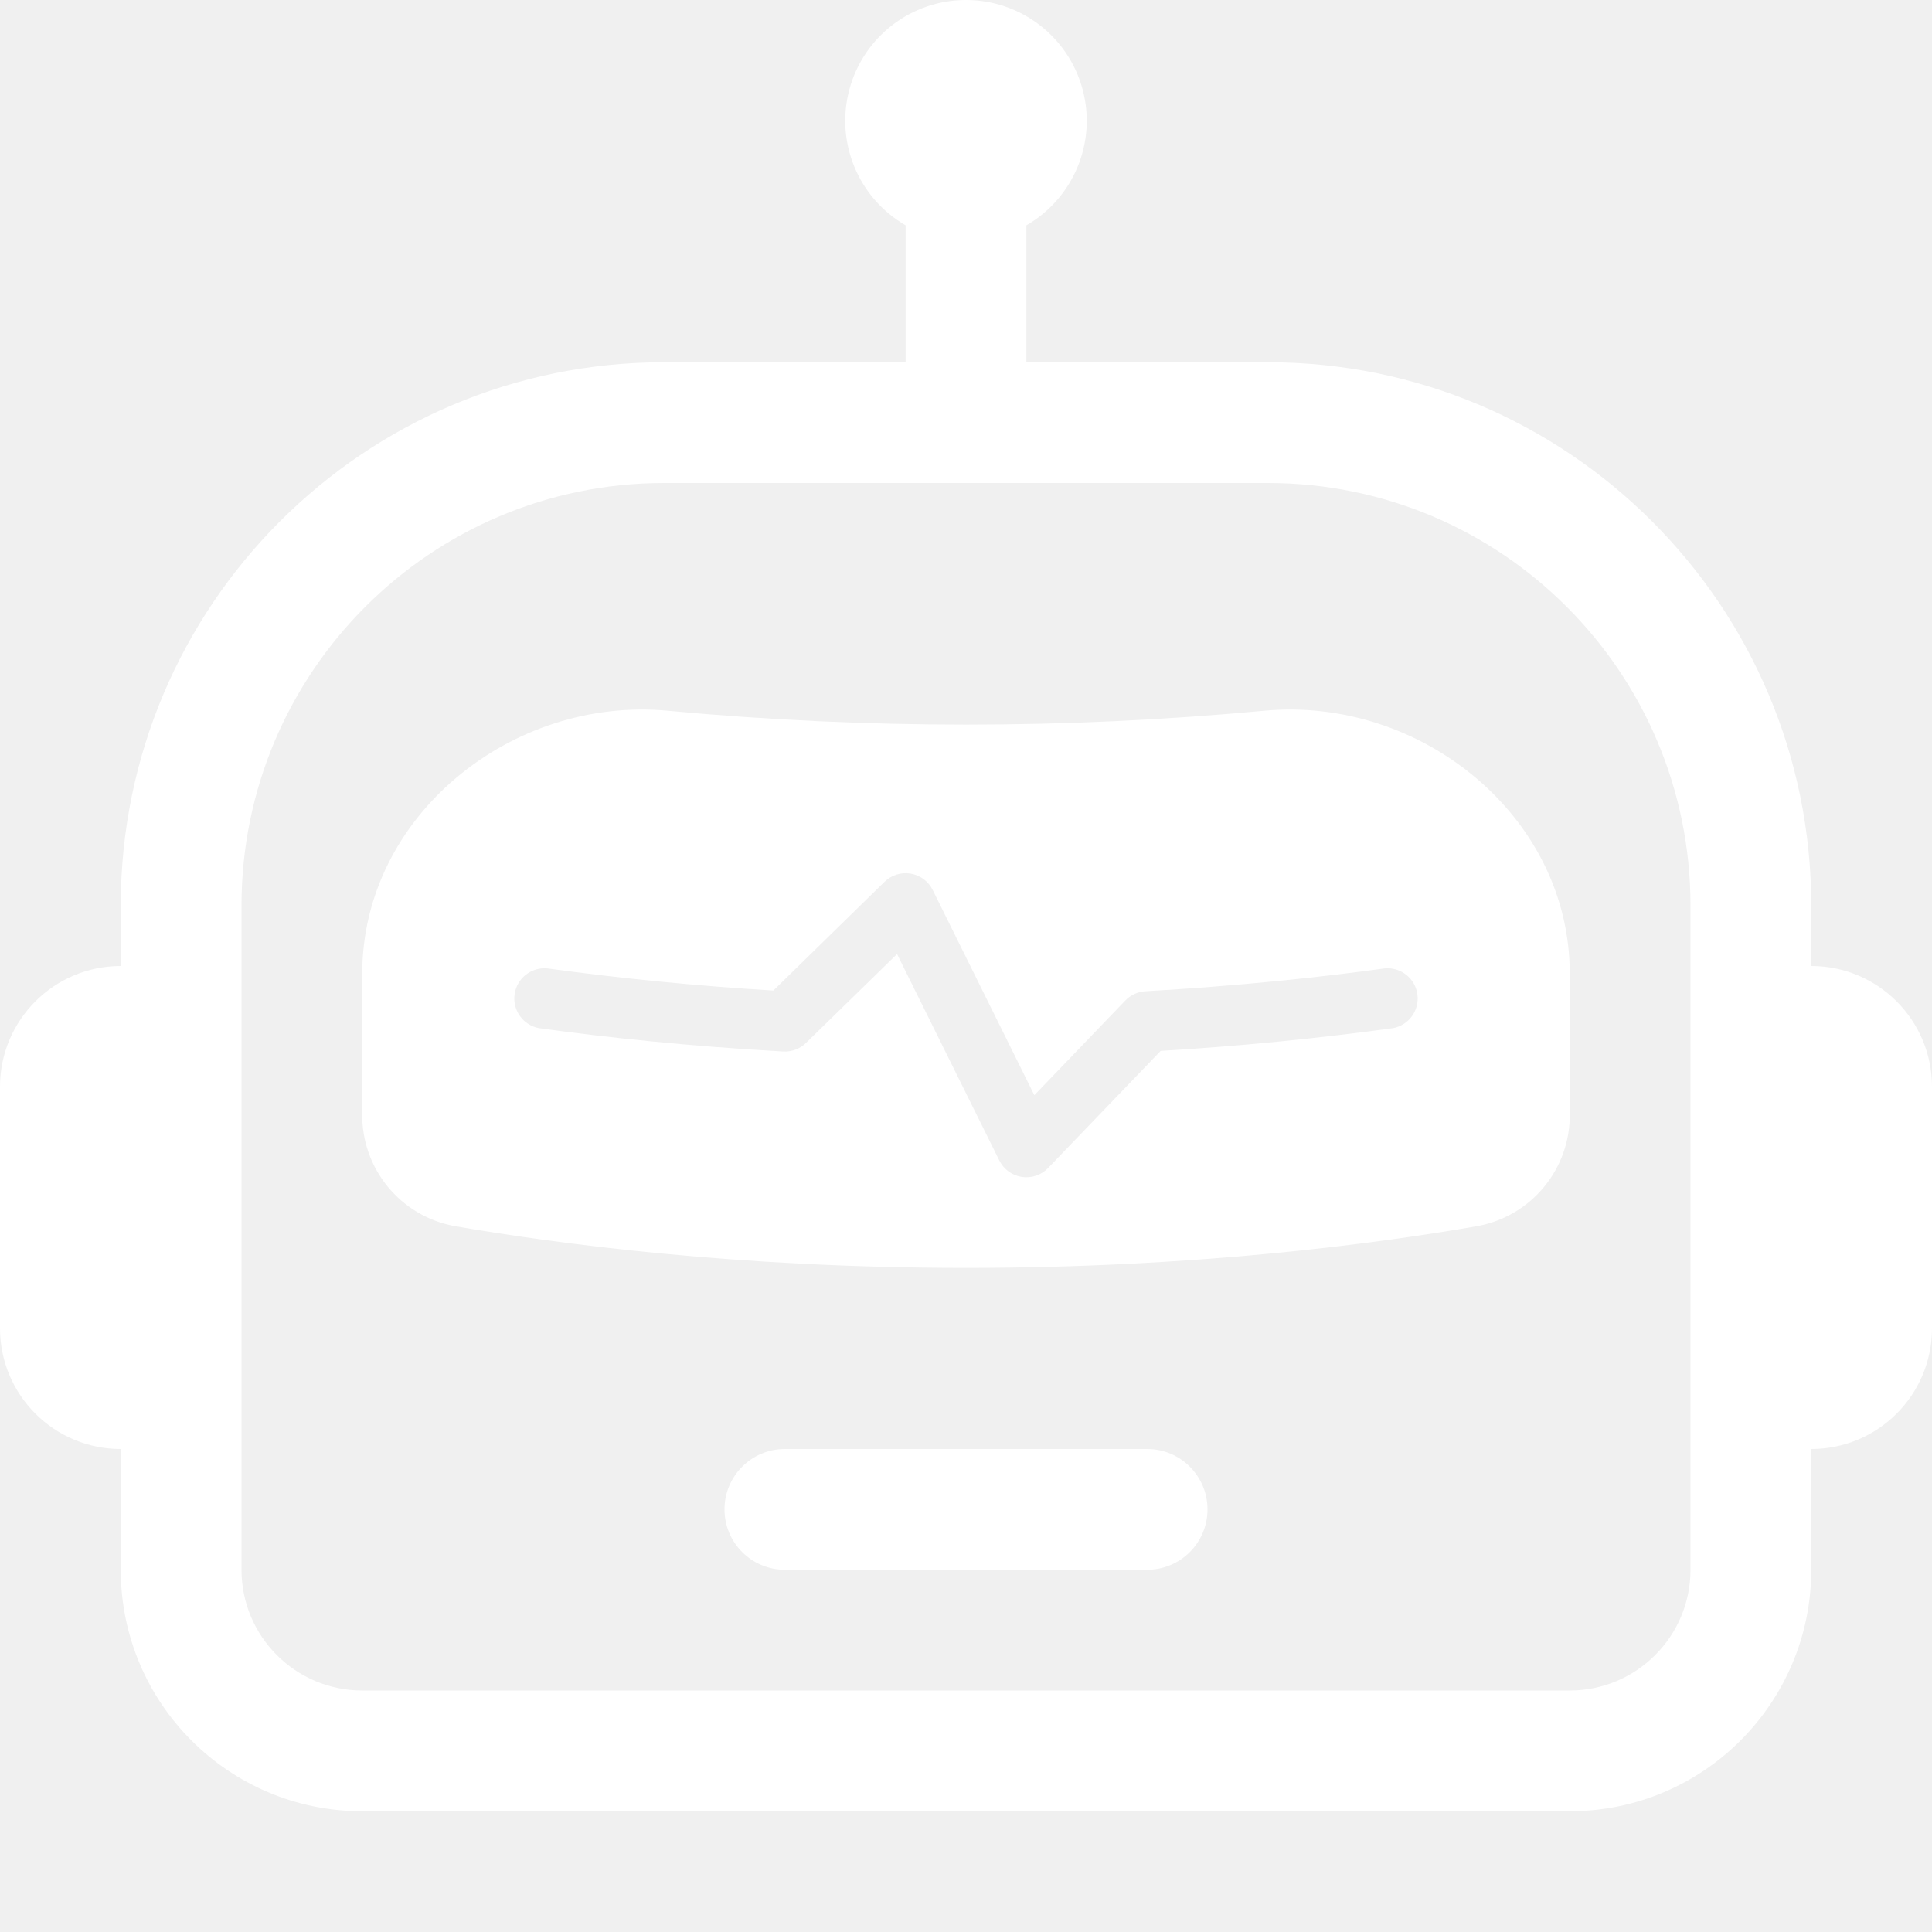
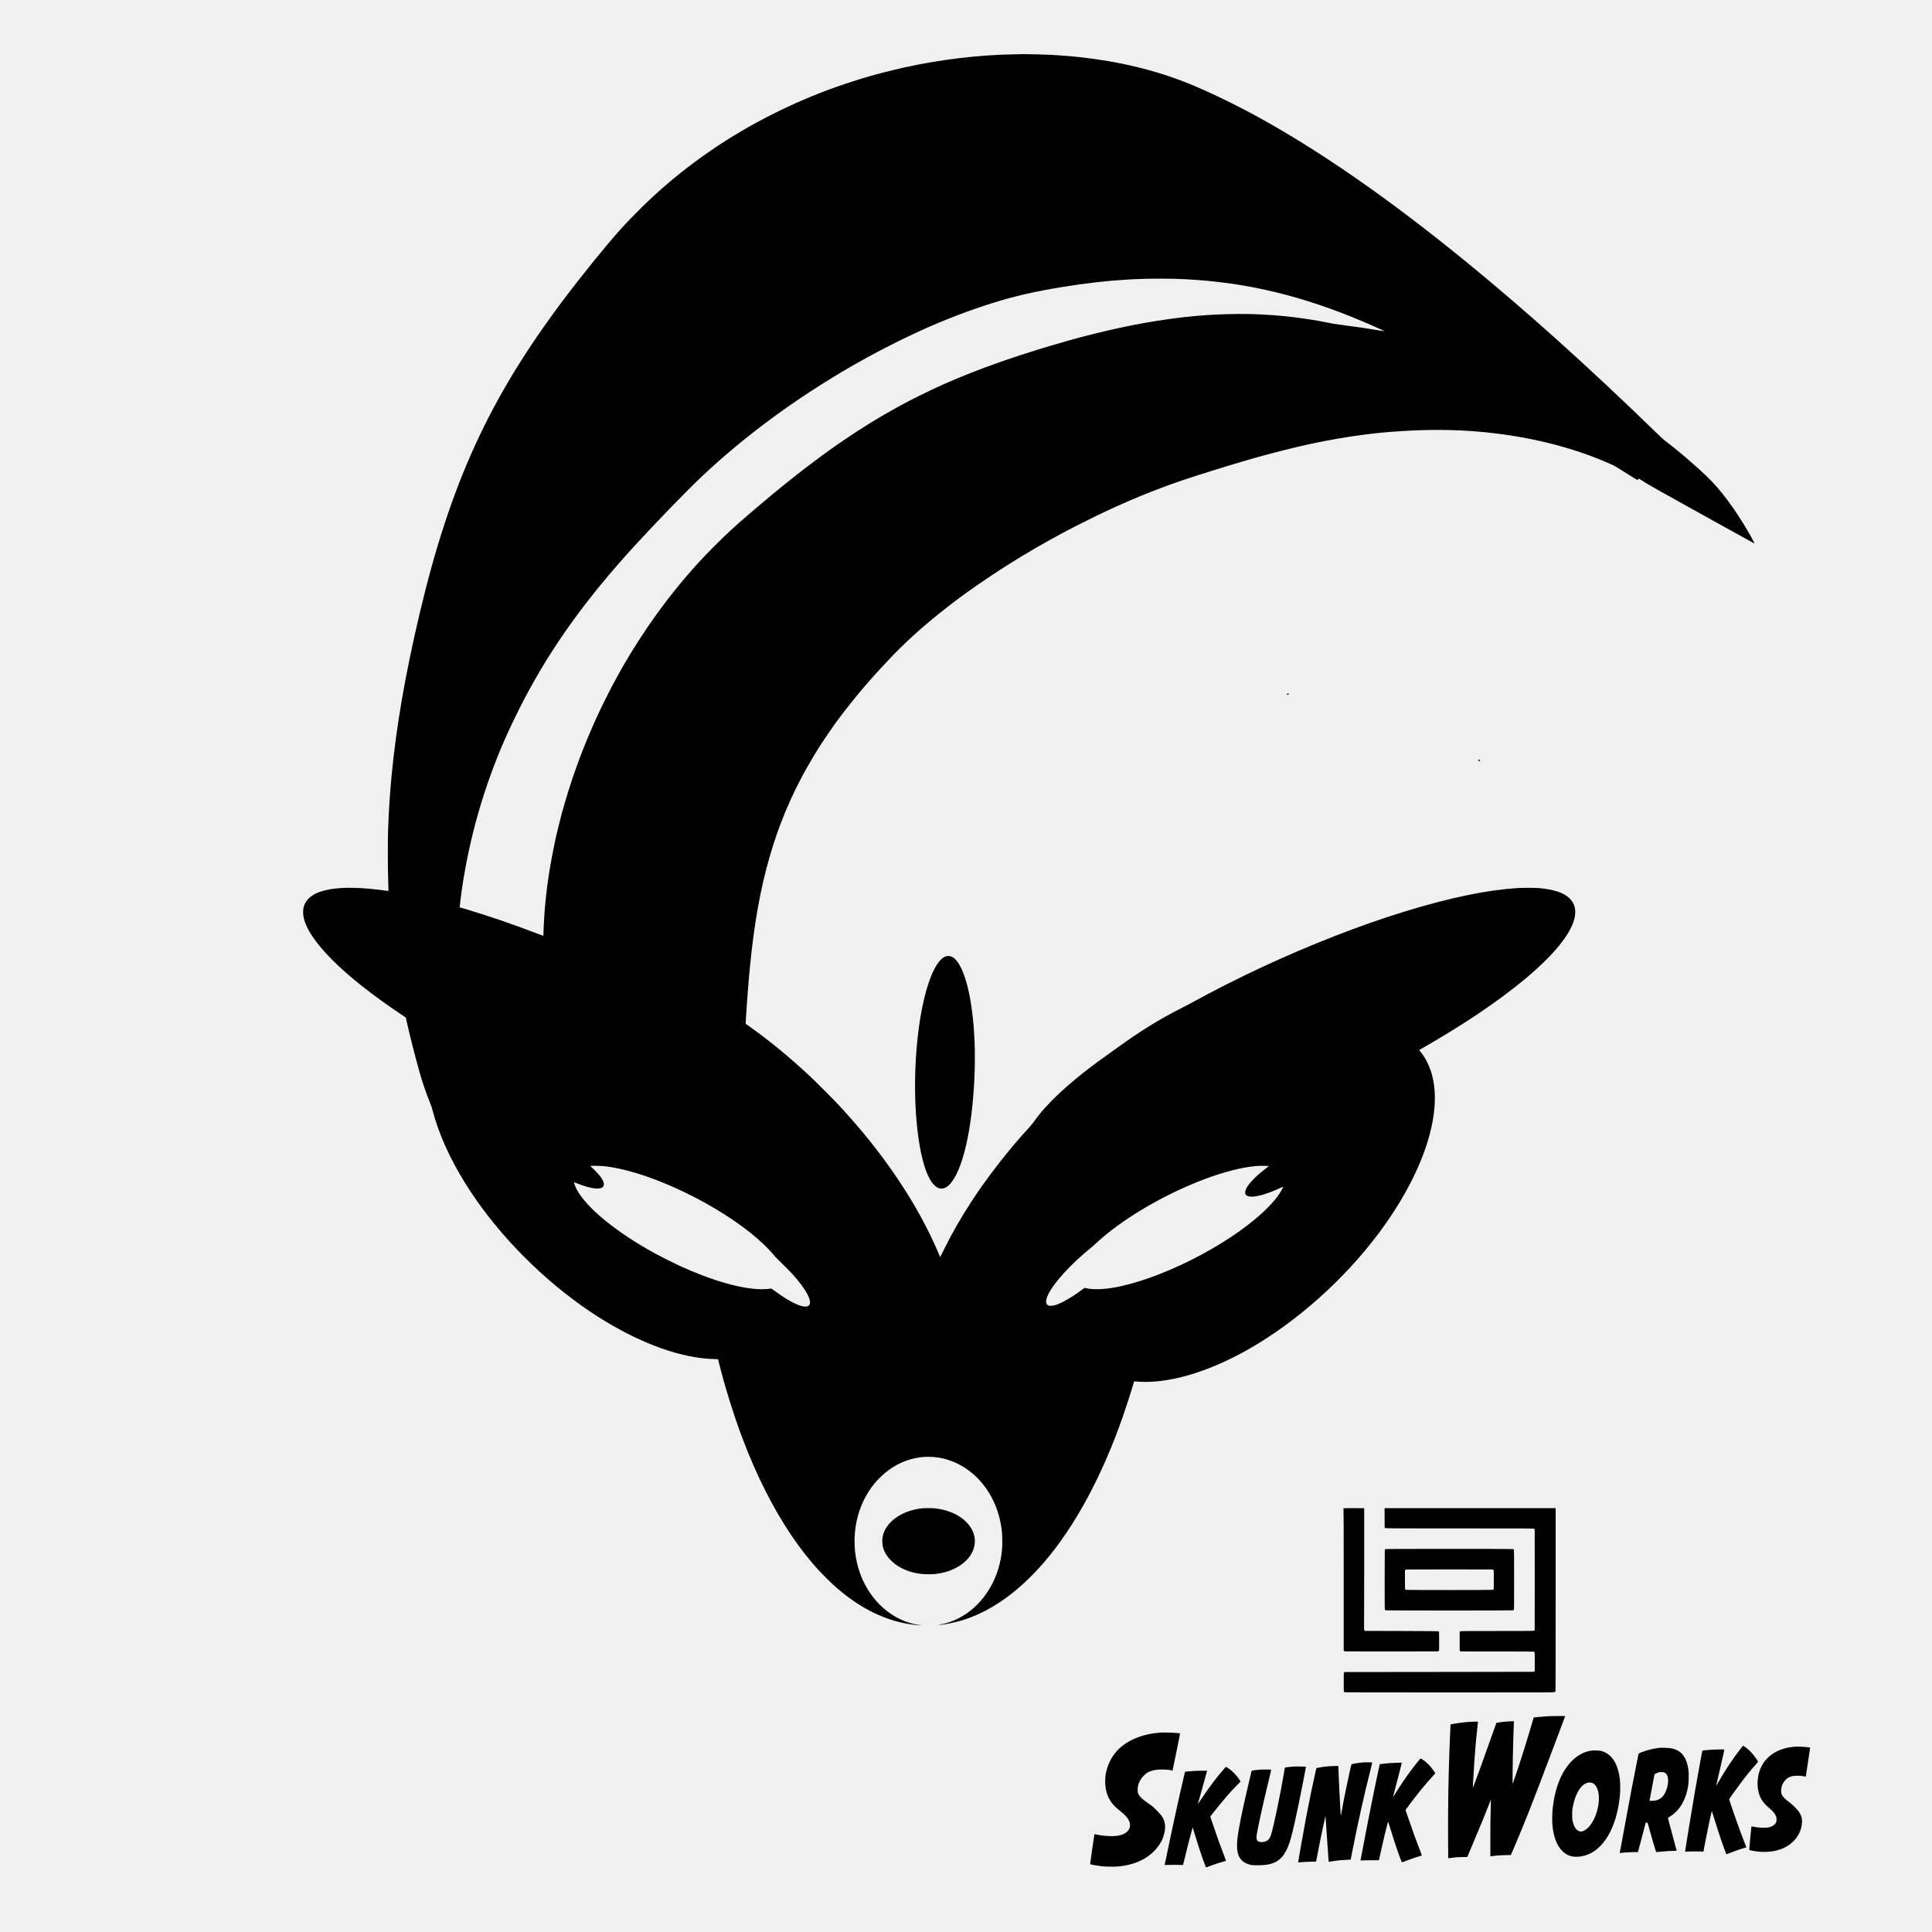
- <svg xmlns="http://www.w3.org/2000/svg" width="16" height="16" fill="#fff" class="bi bi-robot" viewBox="0 0 16 16">
-   <path d="M6 12.5a.5.5 0 0 1 .5-.5h3a.5.5 0 0 1 0 1h-3a.5.5 0 0 1-.5-.5ZM3 8.062C3 6.76 4.235 5.765 5.53 5.886a26.58 26.58 0 0 0 4.94 0C11.765 5.765 13 6.76 13 8.062v1.157a.933.933 0 0 1-.765.935c-.845.147-2.34.346-4.235.346-1.895 0-3.39-.2-4.235-.346A.933.933 0 0 1 3 9.219V8.062Zm4.542-.827a.25.25 0 0 0-.217.068l-.92.9a24.767 24.767 0 0 1-1.871-.183.25.25 0 0 0-.068.495c.55.076 1.232.149 2.02.193a.25.25 0 0 0 .189-.071l.754-.736.847 1.71a.25.25 0 0 0 .404.062l.932-.97a25.286 25.286 0 0 0 1.922-.188.25.25 0 0 0-.068-.495c-.538.074-1.207.145-1.98.189a.25.25 0 0 0-.166.076l-.754.785-.842-1.7a.25.25 0 0 0-.182-.135Z" />
-   <path d="M8.5 1.866a1 1 0 1 0-1 0V3h-2A4.5 4.5 0 0 0 1 7.5V8a1 1 0 0 0-1 1v2a1 1 0 0 0 1 1v1a2 2 0 0 0 2 2h10a2 2 0 0 0 2-2v-1a1 1 0 0 0 1-1V9a1 1 0 0 0-1-1v-.5A4.5 4.5 0 0 0 10.5 3h-2V1.866ZM14 7.5V13a1 1 0 0 1-1 1H3a1 1 0 0 1-1-1V7.5A3.5 3.5 0 0 1 5.5 4h5A3.5 3.5 0 0 1 14 7.5Z" />
+ <svg xmlns="http://www.w3.org/2000/svg" version="1.0" width="10000pt" height="10000pt" viewBox="0 0 10000 10000" preserveAspectRatio="xMidYMid meet">
+   <g transform="translate(0,10000) scale(0.1,-0.1)" fill="#000000" stroke="none">
+     <path d="M52900 97197 c-3 -2 -198 -7 -435 -10 -1773 -26 -3792 -267 -5625 -672 -806 -178 -1730 -420 -2330 -610 -58 -18 -222 -70 -365 -116 -2248 -711 -4534 -1775 -6535 -3042 -1144 -725 -2200 -1510 -3235 -2406 -751 -650 -1611 -1496 -2296 -2256 -723 -804 -2014 -2402 -2965 -3670 -3799 -5065 -5804 -9451 -7393 -16170 -742 -3139 -1207 -5825 -1451 -8380 -90 -951 -141 -1742 -182 -2820 -20 -534 -17 -2085 6 -2673 10 -265 16 -485 13 -488 -2 -3 -101 9 -218 25 -1149 162 -2120 183 -2819 60 -764 -135 -1207 -430 -1346 -896 -38 -128 -45 -340 -16 -508 210 -1218 2056 -3068 5072 -5082 l225 -150 33 -154 c149 -687 453 -1881 688 -2708 151 -531 331 -1053 541 -1571 51 -126 91 -246 124 -375 314 -1203 886 -2479 1700 -3786 1450 -2329 3599 -4594 5967 -6288 2012 -1439 4105 -2396 5897 -2695 343 -57 581 -82 941 -98 l271 -12 38 -155 c300 -1224 787 -2784 1243 -3986 720 -1895 1567 -3573 2508 -4967 442 -655 919 -1267 1403 -1797 166 -182 631 -645 806 -802 1073 -961 2165 -1581 3310 -1880 368 -95 826 -169 1135 -183 l115 -6 -105 15 c-408 58 -760 168 -1120 351 -1140 579 -1970 1770 -2200 3159 -44 268 -60 442 -67 725 -27 1164 344 2265 1051 3120 110 133 378 401 519 518 1088 905 2509 1092 3744 492 1181 -573 2028 -1769 2267 -3200 44 -265 57 -413 63 -717 6 -311 -4 -508 -38 -768 -195 -1471 -1050 -2741 -2248 -3339 -309 -155 -599 -252 -941 -316 -119 -23 -73 -25 85 -5 1055 137 2044 520 3025 1173 794 528 1563 1224 2300 2082 1573 1832 2988 4451 4053 7505 188 540 461 1386 572 1779 l17 58 42 -5 c22 -4 150 -12 283 -18 828 -42 1824 117 2868 458 882 288 1822 711 2735 1231 2485 1416 4931 3594 6726 5992 2371 3167 3396 6374 2695 8432 -125 365 -306 699 -523 965 -38 46 -68 86 -68 90 0 5 114 73 253 152 941 538 1933 1151 2747 1696 1954 1309 3406 2532 4259 3585 861 1063 1046 1900 531 2411 -303 301 -795 468 -1595 541 -184 17 -913 17 -1145 0 -840 -61 -1576 -165 -2500 -353 -4107 -838 -9613 -2986 -14400 -5619 -107 -59 -316 -169 -465 -243 -1117 -563 -2161 -1209 -3305 -2042 -129 -94 -327 -236 -440 -315 -1628 -1142 -2880 -2236 -3616 -3160 -98 -123 -162 -209 -300 -402 -38 -53 -143 -176 -233 -275 -1029 -1117 -2141 -2545 -2945 -3778 -584 -897 -992 -1608 -1430 -2487 l-212 -427 -117 272 c-532 1247 -1240 2530 -2102 3807 -889 1318 -1880 2554 -3069 3830 -278 298 -1157 1177 -1466 1466 -1056 987 -2145 1880 -3184 2610 l-126 89 0 70 c0 71 17 366 24 420 3 17 9 127 16 245 6 118 13 233 15 255 3 22 7 74 11 115 15 203 26 357 34 480 4 74 13 189 19 255 6 66 13 147 16 180 3 33 10 116 15 185 6 69 13 159 15 200 3 41 9 104 15 140 5 36 12 103 15 150 4 47 10 126 15 175 5 50 14 135 19 190 32 320 49 483 61 590 5 44 17 143 25 220 8 77 20 167 25 200 5 33 12 87 15 120 3 33 10 87 15 120 9 58 17 117 45 335 7 58 23 170 35 250 12 80 28 190 35 245 8 55 23 154 33 220 11 66 29 176 41 245 32 199 50 301 62 360 7 30 20 105 30 165 36 217 156 823 184 925 8 30 21 93 30 140 8 47 22 108 30 135 8 28 26 100 39 160 31 136 90 381 111 455 8 30 26 98 39 150 69 275 242 873 331 1145 15 44 43 132 64 195 99 307 143 438 156 465 8 17 39 102 70 190 30 88 69 192 85 230 16 39 59 147 94 240 82 218 250 630 269 658 7 12 33 69 57 127 53 132 169 392 180 405 5 6 33 64 63 130 100 220 156 333 308 628 249 481 320 615 349 657 10 14 75 126 145 250 183 322 374 640 605 1005 115 182 623 925 797 1165 53 73 348 468 409 546 122 158 289 370 414 524 78 96 181 224 228 284 127 160 475 570 595 701 10 11 51 58 90 105 97 115 210 242 403 450 89 96 178 195 199 220 39 47 142 156 349 370 67 69 140 148 164 175 113 132 825 831 1037 1019 61 54 124 112 140 130 52 57 499 446 784 684 57 48 136 114 174 147 170 145 490 400 940 750 29 22 88 67 133 100 165 123 330 247 363 273 78 61 675 489 891 637 316 218 396 272 676 459 419 279 628 416 784 513 147 91 248 155 302 190 59 39 236 148 362 223 50 30 105 64 121 76 17 11 72 45 123 75 51 30 142 83 202 119 60 36 151 89 202 119 51 30 118 70 148 88 30 19 91 55 135 80 44 25 126 72 183 104 246 142 322 184 402 227 47 25 96 53 110 62 27 18 104 61 540 298 448 243 1448 753 1910 975 255 122 462 219 750 352 80 37 169 78 198 92 30 13 88 39 130 58 42 18 119 51 170 74 195 87 279 124 342 150 36 16 85 37 110 48 25 11 101 44 170 73 191 80 308 130 380 160 36 15 88 36 115 45 28 10 55 22 60 26 6 3 42 18 80 32 76 28 258 101 290 117 11 5 58 24 105 41 47 17 123 46 170 64 320 123 414 158 515 195 44 16 130 47 190 70 61 22 139 50 175 61 36 12 69 23 74 26 26 16 706 245 1076 363 107 34 265 84 350 111 229 73 293 93 425 134 66 20 138 42 160 50 22 7 94 30 160 50 66 20 134 41 150 46 26 9 115 37 440 136 44 13 116 35 160 48 44 13 94 28 110 33 17 6 80 25 140 42 61 17 137 40 170 50 33 10 110 33 170 50 61 17 137 40 170 50 33 10 92 27 130 39 39 11 135 38 215 62 136 39 191 54 331 93 690 189 902 245 1369 361 260 65 379 94 615 150 90 21 536 122 645 146 52 11 124 27 160 35 802 174 1797 345 2645 454 39 5 106 14 150 20 118 15 310 37 480 55 83 8 188 20 235 25 162 19 677 60 1055 84 1770 114 3341 76 4935 -120 2112 -260 4089 -781 5800 -1529 325 -142 321 -140 655 -350 699 -439 855 -535 863 -535 5 0 21 18 36 41 l27 40 37 -22 c110 -66 361 -222 457 -284 61 -40 790 -449 1620 -910 831 -461 2043 -1134 2695 -1496 651 -362 1186 -657 1188 -655 4 4 -105 212 -129 248 -11 14 -19 29 -19 33 0 4 -21 44 -46 89 -26 44 -57 99 -69 121 -12 22 -39 69 -60 105 -21 36 -45 79 -55 95 -50 88 -131 222 -188 315 -36 58 -79 128 -96 155 -75 123 -313 484 -431 655 -172 249 -416 576 -584 785 -372 460 -668 770 -1166 1221 -60 54 -119 107 -130 118 -67 62 -511 450 -620 541 -71 60 -170 143 -220 185 -49 42 -126 105 -170 141 -44 36 -126 103 -183 150 -57 46 -119 95 -137 109 -18 14 -102 79 -187 145 -84 66 -180 140 -212 165 -33 25 -231 212 -440 415 -3496 3395 -6749 6316 -9846 8841 -3911 3190 -7454 5653 -10685 7432 -1210 665 -2614 1342 -3647 1758 -1707 686 -3581 1137 -5668 1363 -605 66 -1456 122 -2055 135 -567 13 -870 18 -875 13z m7875 -11627 c3208 -94 6122 -726 9290 -2012 547 -223 1615 -691 1602 -704 -1 -2 -95 12 -207 32 -619 105 -1272 202 -1960 289 -234 30 -468 63 -520 73 -52 11 -151 31 -220 45 -69 14 -177 35 -240 47 -63 12 -146 28 -185 35 -412 80 -1217 195 -1745 250 -439 45 -809 73 -1305 100 -667 36 -1635 32 -2425 -11 -252 -13 -875 -57 -970 -69 -19 -2 -66 -6 -105 -10 -704 -62 -1649 -192 -2550 -351 -1203 -212 -2812 -589 -4095 -959 -747 -215 -1000 -290 -1420 -420 -1310 -404 -2465 -807 -3510 -1222 -393 -156 -911 -371 -1105 -458 -16 -8 -93 -42 -170 -75 -77 -34 -160 -71 -185 -82 -102 -46 -261 -119 -345 -158 -49 -23 -148 -69 -220 -102 -171 -79 -943 -462 -1164 -577 -155 -81 -206 -109 -368 -197 -24 -13 -127 -69 -230 -125 -340 -184 -1055 -599 -1283 -744 -19 -12 -132 -82 -250 -155 -446 -277 -972 -623 -1510 -995 -394 -271 -1185 -849 -1575 -1150 -55 -42 -127 -98 -161 -123 -123 -94 -321 -248 -409 -317 -219 -173 -748 -597 -830 -665 -49 -41 -104 -86 -121 -100 -140 -113 -204 -165 -379 -311 -317 -264 -587 -491 -810 -682 -82 -71 -188 -161 -234 -200 -47 -40 -108 -92 -136 -117 -28 -25 -67 -58 -87 -75 -183 -158 -256 -221 -333 -290 -49 -44 -108 -96 -130 -114 -93 -79 -507 -462 -720 -667 -594 -570 -1222 -1223 -1635 -1700 -30 -34 -122 -140 -205 -235 -82 -94 -163 -188 -180 -209 -16 -21 -75 -90 -130 -155 -55 -64 -113 -135 -130 -156 -16 -21 -75 -93 -130 -160 -55 -67 -115 -140 -132 -163 -18 -22 -67 -84 -109 -136 -41 -52 -100 -126 -129 -165 -30 -38 -91 -117 -136 -175 -86 -111 -382 -506 -434 -577 -16 -23 -79 -111 -140 -195 -172 -240 -153 -213 -406 -578 -102 -147 -381 -567 -488 -735 -223 -347 -341 -535 -341 -542 0 -4 -31 -55 -70 -114 -38 -59 -70 -110 -70 -113 0 -4 -28 -52 -63 -109 -35 -56 -106 -174 -157 -262 -51 -88 -122 -208 -157 -267 -35 -59 -63 -110 -63 -113 0 -4 -31 -59 -68 -123 -38 -64 -75 -130 -83 -147 -8 -16 -40 -75 -71 -130 -87 -156 -195 -357 -247 -458 -27 -50 -81 -155 -121 -232 -64 -123 -158 -311 -411 -818 -38 -76 -69 -142 -69 -147 0 -5 -36 -82 -79 -172 -88 -181 -241 -513 -241 -523 0 -3 -25 -61 -56 -128 -58 -125 -167 -377 -256 -592 -99 -241 -206 -503 -248 -610 -24 -60 -51 -128 -60 -150 -10 -22 -32 -80 -50 -130 -18 -49 -59 -157 -90 -240 -32 -82 -72 -188 -88 -235 -17 -47 -61 -168 -97 -270 -136 -379 -275 -792 -345 -1025 -12 -38 -43 -137 -70 -220 -72 -224 -110 -350 -130 -429 -9 -39 -47 -170 -83 -291 -81 -272 -131 -455 -167 -605 -15 -63 -59 -241 -99 -395 -83 -325 -170 -696 -211 -910 -16 -82 -39 -193 -50 -245 -21 -99 -29 -142 -104 -530 -70 -362 -173 -997 -211 -1300 -2 -19 -16 -123 -29 -230 -14 -107 -32 -265 -41 -350 -8 -85 -24 -229 -35 -320 -32 -263 -56 -578 -85 -1115 -4 -60 -10 -175 -14 -255 -5 -80 -9 -215 -10 -300 -1 -85 -4 -156 -6 -158 -2 -2 -147 51 -322 118 -1271 487 -2519 914 -3698 1265 l-310 92 3 54 c3 64 63 551 98 797 382 2706 1160 5421 2273 7934 245 556 669 1428 971 2003 1440 2736 3194 5174 5689 7905 1078 1180 2758 2913 3511 3621 2245 2112 4886 4053 7800 5731 991 571 2235 1216 3190 1655 102 47 237 109 300 138 1171 540 2601 1089 3785 1454 1145 353 2120 577 3508 806 1236 204 2382 335 3437 395 102 5 217 12 255 15 39 2 221 9 405 15 184 6 371 12 415 13 222 8 1050 6 1340 -3z m-29581 -45925 c2083 -184 5476 -1718 7661 -3464 465 -372 918 -802 1170 -1111 60 -74 159 -182 220 -239 212 -201 702 -697 828 -840 567 -639 885 -1174 852 -1436 -50 -399 -798 -137 -1860 652 -101 75 -146 102 -160 99 -72 -18 -307 -36 -470 -36 -1034 0 -2569 438 -4280 1221 -226 103 -973 478 -1205 605 -2027 1106 -3565 2358 -4098 3334 -64 117 -155 361 -140 375 2 2 71 -23 153 -56 404 -161 751 -253 995 -266 190 -9 313 27 367 108 40 61 39 153 -4 261 -74 187 -306 468 -616 745 l-57 52 37 4 c98 10 455 5 607 -8z m34430 6 l59 -6 -124 -95 c-298 -226 -503 -404 -695 -603 -215 -222 -349 -410 -394 -556 -66 -210 28 -318 285 -328 327 -14 876 152 1588 481 42 19 77 32 77 27 0 -21 -115 -231 -184 -337 -165 -250 -325 -442 -611 -733 -1663 -1692 -5055 -3508 -7610 -4076 -700 -156 -1363 -197 -1760 -110 -38 9 -81 18 -95 21 -20 4 -54 -16 -175 -106 -340 -253 -704 -484 -982 -623 -260 -131 -426 -186 -584 -194 -99 -5 -110 -4 -161 19 -305 140 31 827 832 1698 400 436 894 896 1362 1272 59 48 188 161 285 251 214 198 371 334 598 516 1332 1070 3218 2123 5015 2799 973 366 1910 608 2600 671 63 6 131 13 150 14 63 7 464 5 524 -2z" />
+     <path d="M66654 64103 c-25 -3 -33 -10 -37 -31 -7 -36 -5 -38 42 -34 35 4 41 7 41 28 0 13 0 27 1 31 1 9 -8 11 -47 6z" />
+     <path d="M76525 60667 c-21 -30 -19 -35 20 -54 34 -16 36 -16 50 3 22 29 18 39 -20 57 -33 16 -35 16 -50 -6z" />
+     <path d="M48958 50501 c-211 -68 -423 -312 -628 -723 -775 -1555 -1162 -5120 -870 -8023 100 -986 264 -1805 477 -2370 64 -170 181 -409 259 -528 93 -143 232 -280 337 -331 147 -72 311 -60 457 35 699 451 1249 2459 1420 5174 81 1299 61 2536 -61 3630 -144 1300 -405 2274 -751 2795 -68 103 -184 227 -260 279 -116 78 -257 101 -380 62z" />
+     <path d="M47730 21929 c-1066 -110 -1910 -721 -2047 -1484 -35 -195 -14 -449 53 -637 152 -426 556 -818 1076 -1043 402 -173 790 -250 1263 -248 256 0 411 16 645 63 1057 213 1782 929 1736 1715 -21 355 -178 671 -478 961 -380 367 -957 609 -1607 674 -121 12 -519 11 -641 -1z" />
+     <path d="M69500 21930 c0 -5 5 -10 11 -10 5 0 7 5 4 10 -3 6 -8 10 -11 10 -2 0 -4 -4 -4 -10z" />
+     <path d="M69535 21930 c-3 -5 -1 -10 4 -10 8 0 11 -1100 11 -3672 l0 -3672 25 -26 25 -25 2383 -3 c1310 -2 2400 0 2423 3 23 3 51 15 63 26 21 20 21 22 21 495 0 289 -4 482 -10 493 -5 10 -17 23 -27 27 -10 5 -870 11 -1911 14 l-1894 5 -25 29 c-22 25 -24 36 -19 74 3 24 6 1440 6 3146 l0 3101 -534 3 c-352 1 -537 -1 -541 -8z" />
+     <path d="M71667 21438 c2 -277 3 -506 3 -510 0 -4 13 -14 30 -23 26 -13 444 -15 3847 -15 3615 0 3820 -1 3853 -18 l35 -17 3 -2600 c1 -1430 0 -2610 -3 -2623 -13 -54 80 -52 -1945 -52 -2068 0 -1923 5 -1935 -63 -3 -17 -4 -239 -3 -492 l3 -459 34 -23 34 -23 1872 0 c1234 0 1881 -3 1899 -10 14 -5 31 -21 36 -35 6 -16 10 -212 10 -494 0 -456 0 -468 -20 -489 -12 -12 -22 -23 -23 -24 -1 -2 -2206 -5 -4899 -8 l-4897 -5 -23 -23 -23 -23 -3 -472 c-3 -501 -3 -504 45 -526 17 -8 1486 -11 5419 -11 4991 0 5397 1 5432 16 20 10 45 16 55 15 16 -2 17 230 17 4753 l0 4756 -4427 0 -4428 0 2 -502z" />
+     <path d="M69502 21870 c0 -19 2 -27 5 -17 2 9 2 25 0 35 -3 9 -5 1 -5 -18z" />
+     <path d="M71714 19816 c-18 -8 -34 -19 -38 -24 -3 -6 -6 -706 -6 -1557 0 -1141 2 -1551 11 -1561 6 -7 28 -18 48 -24 46 -13 6519 -14 6575 0 21 4 45 15 53 22 11 12 14 255 13 1562 0 1127 -3 1552 -11 1562 -6 8 -28 18 -48 24 -24 7 -1129 10 -3301 10 -2733 -1 -3270 -3 -3296 -14z m5528 -1052 c20 -4 46 -15 57 -26 21 -18 21 -27 21 -499 0 -305 -4 -487 -10 -499 -6 -11 -27 -24 -48 -30 -48 -13 -4450 -14 -4485 -1 -60 23 -57 -2 -57 525 l0 483 23 20 c12 12 31 23 42 26 30 7 4414 8 4457 1z" />
+     <path d="M48508 15883 c6 -2 18 -2 25 0 6 3 1 5 -13 5 -14 0 -19 -2 -12 -5z" />
+     <path d="M69502 14605 c0 -16 2 -22 5 -12 2 9 2 23 0 30 -3 6 -5 -1 -5 -18z" />
+     <path d="M69502 12495 c0 -16 2 -22 5 -12 2 9 2 23 0 30 -3 6 -5 -1 -5 -18z" />
+     <path d="M80220 11173 c-174 -9 -529 -37 -670 -51 l-164 -17 -22 -75 c-12 -41 -77 -259 -144 -485 -310 -1042 -613 -1994 -851 -2669 l-74 -208 -3 148 c-8 376 23 1962 53 2701 8 199 15 369 15 379 0 16 -13 17 -170 10 -203 -8 -416 -28 -600 -57 l-136 -21 -138 -391 c-471 -1333 -1044 -2912 -1077 -2967 -6 -9 -7 22 -4 80 3 52 17 289 31 525 56 988 117 1742 199 2482 19 172 35 318 35 324 0 9 -52 11 -212 6 -354 -11 -657 -43 -1030 -109 l-176 -31 -6 -81 c-8 -99 -31 -642 -51 -1181 -55 -1504 -78 -2919 -73 -4532 1 -622 5 -1134 8 -1136 3 -3 73 5 155 18 214 33 376 45 618 45 l212 0 214 508 c500 1183 754 1803 941 2293 l71 184 -6 -230 c-20 -803 -25 -1119 -25 -1872 l0 -843 23 0 c12 0 49 4 82 10 166 26 389 43 658 49 l299 6 140 325 c558 1296 983 2374 1993 5060 249 663 503 1336 564 1496 61 160 111 296 111 303 0 8 -98 11 -367 9 -203 -1 -393 -3 -423 -5z" />
+     <path d="M60100 10324 c-412 -29 -738 -90 -1065 -199 -752 -250 -1289 -684 -1580 -1277 -197 -401 -279 -808 -246 -1218 36 -434 160 -745 415 -1040 92 -106 202 -207 376 -344 354 -279 500 -502 488 -746 -5 -110 -43 -195 -124 -281 -153 -159 -379 -239 -722 -255 -147 -7 -422 7 -611 32 -109 14 -341 57 -372 69 -11 4 -35 -144 -126 -772 -61 -428 -110 -780 -108 -782 17 -16 372 -81 585 -106 180 -22 634 -31 820 -16 990 78 1742 474 2192 1154 95 144 137 231 193 401 151 453 118 780 -108 1091 -59 81 -364 395 -452 465 -33 26 -136 100 -230 165 -325 225 -445 345 -517 517 -20 46 -23 70 -22 188 0 169 26 275 105 433 105 209 308 414 486 493 75 34 205 70 314 89 253 44 670 32 867 -24 17 -5 32 -9 33 -8 0 1 90 434 198 962 173 841 196 961 182 967 -54 24 -781 55 -971 42z" />
+     <path d="M90098 9493 c-418 -537 -791 -1102 -1222 -1848 -25 -44 -46 -77 -46 -72 0 4 67 299 150 655 191 830 270 1180 270 1203 0 18 -10 19 -167 19 -291 0 -757 -28 -934 -56 -43 -6 -25 70 -154 -634 -178 -970 -314 -1755 -509 -2940 -169 -1024 -270 -1659 -265 -1663 2 -2 47 0 99 5 134 11 549 15 711 5 l137 -8 62 323 c102 527 236 1191 279 1378 63 277 93 402 96 398 2 -2 42 -129 90 -283 143 -463 309 -975 408 -1261 106 -303 244 -675 255 -686 4 -4 104 31 222 78 235 94 610 222 733 250 42 10 77 21 77 25 0 4 -41 113 -91 241 -135 347 -283 743 -412 1108 -162 457 -387 1119 -387 1137 0 19 371 540 621 873 282 377 550 704 793 970 47 52 86 99 86 105 0 6 -30 56 -67 111 -187 275 -369 476 -557 616 -68 51 -145 98 -159 98 -3 0 -56 -66 -119 -147z" />
+     <path d="M92877 9590 c-697 -55 -1276 -357 -1598 -835 -287 -425 -384 -1019 -250 -1537 83 -321 233 -538 568 -824 184 -157 267 -258 327 -399 27 -62 30 -81 31 -170 0 -90 -3 -106 -28 -157 -53 -108 -185 -204 -334 -242 -188 -49 -551 -38 -840 25 -52 11 -97 18 -99 16 -7 -7 -119 -1216 -113 -1221 3 -3 47 -14 99 -26 534 -119 1109 -94 1539 67 431 161 758 448 954 839 121 240 171 585 117 800 -25 100 -93 238 -161 329 -101 134 -314 340 -484 468 -206 154 -316 265 -370 371 -38 76 -40 84 -43 190 -8 236 84 456 259 621 140 131 314 185 604 185 138 0 228 -10 338 -36 37 -9 70 -15 72 -13 4 5 225 1459 225 1486 0 17 -8 22 -52 28 -267 36 -572 50 -761 35z" />
+     <path d="M85905 9534 c-16 -2 -70 -9 -120 -15 -139 -17 -359 -65 -524 -114 -174 -52 -401 -138 -429 -163 -11 -9 -24 -39 -30 -67 -5 -27 -64 -320 -130 -650 -142 -705 -239 -1214 -472 -2480 -94 -511 -211 -1146 -261 -1410 -50 -264 -93 -495 -96 -514 l-6 -34 44 7 c169 24 734 52 835 41 l60 -6 76 283 c42 156 134 501 204 768 l127 485 49 -3 c43 -4 49 -7 54 -30 44 -183 422 -1485 436 -1497 1 -1 100 8 218 20 290 31 502 45 687 45 130 0 153 2 153 15 0 9 -33 136 -74 283 -74 265 -212 779 -321 1192 -52 198 -56 216 -40 225 10 5 70 44 134 87 479 316 794 865 901 1573 27 179 37 535 21 725 -41 467 -196 822 -445 1017 -135 105 -324 177 -533 202 -95 12 -466 23 -518 15z m245 -1280 c128 -58 191 -198 191 -424 0 -207 -54 -428 -156 -629 -102 -203 -229 -314 -440 -381 -55 -18 -102 -24 -219 -28 l-149 -5 7 34 c15 73 177 936 213 1134 l39 210 84 43 c117 58 176 72 290 69 69 -2 107 -9 140 -23z" />
+     <path d="M82316 9380 c-360 -65 -682 -245 -977 -547 -519 -529 -858 -1380 -974 -2443 -22 -204 -30 -610 -16 -800 48 -622 216 -1088 499 -1382 232 -241 514 -341 866 -309 427 40 781 214 1111 545 407 408 709 1020 889 1796 62 268 113 596 136 875 17 192 14 593 -5 770 -54 509 -211 919 -452 1175 -153 162 -304 254 -513 311 -113 31 -414 36 -564 9z m117 -1673 c201 -92 327 -396 327 -788 0 -557 -234 -1195 -555 -1514 -140 -140 -293 -215 -408 -202 -154 19 -289 166 -360 393 -52 164 -62 242 -62 479 1 197 3 236 28 369 74 404 183 699 348 945 111 166 242 278 388 329 92 32 211 27 294 -11z" />
+     <path d="M73473 8923 c-90 -104 -318 -395 -450 -573 -281 -379 -548 -776 -848 -1260 -46 -74 -74 -113 -70 -95 3 17 80 314 170 660 210 808 286 1107 283 1111 -6 5 -526 -15 -661 -27 -76 -6 -216 -21 -310 -33 l-172 -21 -23 -105 c-193 -867 -566 -2729 -862 -4300 -55 -294 -103 -546 -106 -558 l-5 -24 133 9 c73 4 287 8 476 8 l343 0 9 35 c5 19 59 260 120 535 132 590 212 931 280 1185 67 250 66 248 74 230 3 -8 58 -183 121 -387 139 -451 280 -880 387 -1183 93 -263 187 -512 198 -523 4 -5 104 30 221 77 238 94 539 198 699 241 58 16 108 31 112 35 4 3 -33 109 -83 235 -202 517 -384 1018 -624 1722 l-136 401 72 99 c505 683 945 1226 1361 1674 60 64 108 121 108 126 0 16 -145 219 -223 313 -148 177 -342 347 -478 420 -31 16 -59 30 -62 30 -3 0 -27 -26 -54 -57z" />
+     <path d="M70579 8780 c-238 -18 -600 -77 -625 -103 -7 -7 -48 -176 -93 -377 -194 -880 -304 -1428 -435 -2170 -15 -87 -25 -126 -29 -110 -10 45 -92 1628 -107 2070 -6 179 -13 366 -16 416 l-6 90 -146 -3 c-331 -7 -587 -32 -847 -82 l-140 -26 -52 -230 c-140 -615 -341 -1588 -482 -2340 -153 -815 -415 -2304 -406 -2313 1 -2 76 4 166 13 90 9 298 19 462 22 292 6 297 6 302 27 3 11 30 154 60 316 112 599 298 1495 399 1925 l23 100 7 -90 c13 -178 116 -1676 136 -1974 11 -167 22 -306 24 -308 3 -3 69 7 148 21 260 47 502 71 801 82 179 7 188 8 192 28 2 12 45 230 95 486 270 1381 612 2905 935 4179 47 184 82 338 78 342 -13 12 -317 18 -444 9z" />
+     <path d="M66895 8559 c-111 -9 -351 -37 -376 -45 -12 -3 -24 -54 -53 -232 -174 -1058 -538 -2808 -672 -3233 -77 -246 -179 -348 -385 -385 -159 -29 -284 -1 -334 75 -31 46 -47 130 -40 201 36 324 347 1745 665 3039 83 335 100 415 89 422 -19 12 -468 11 -609 -1 -127 -11 -356 -39 -381 -46 -11 -3 -26 -50 -52 -162 -20 -86 -80 -339 -132 -562 -316 -1332 -506 -2272 -566 -2795 -23 -206 -25 -487 -5 -625 62 -406 268 -629 676 -731 89 -22 114 -24 370 -24 385 0 627 36 839 125 429 177 691 564 901 1326 84 308 246 1027 399 1769 141 689 372 1867 367 1872 -20 20 -504 28 -701 12z" />
+     <path d="M63378 8468 c-359 -400 -772 -945 -1182 -1560 -105 -157 -192 -285 -193 -284 -2 1 11 49 27 107 16 57 92 327 169 599 143 508 281 1006 281 1015 0 9 -457 5 -636 -6 -97 -6 -251 -18 -342 -27 l-165 -17 -24 -100 c-203 -842 -579 -2555 -873 -3970 -72 -346 -137 -659 -145 -695 -8 -35 -13 -65 -11 -67 1 -1 72 3 157 9 129 9 673 6 768 -4 24 -3 26 3 58 132 194 796 334 1349 394 1559 l73 255 29 -95 c262 -869 463 -1480 617 -1874 34 -87 45 -105 59 -100 234 94 643 234 865 294 82 23 152 43 154 46 3 2 -36 109 -86 237 -198 508 -384 1026 -602 1675 l-128 382 266 333 c475 594 777 942 1106 1275 l199 203 -48 72 c-188 284 -430 525 -666 662 l-47 27 -74 -83z" />
+   </g>
</svg>
